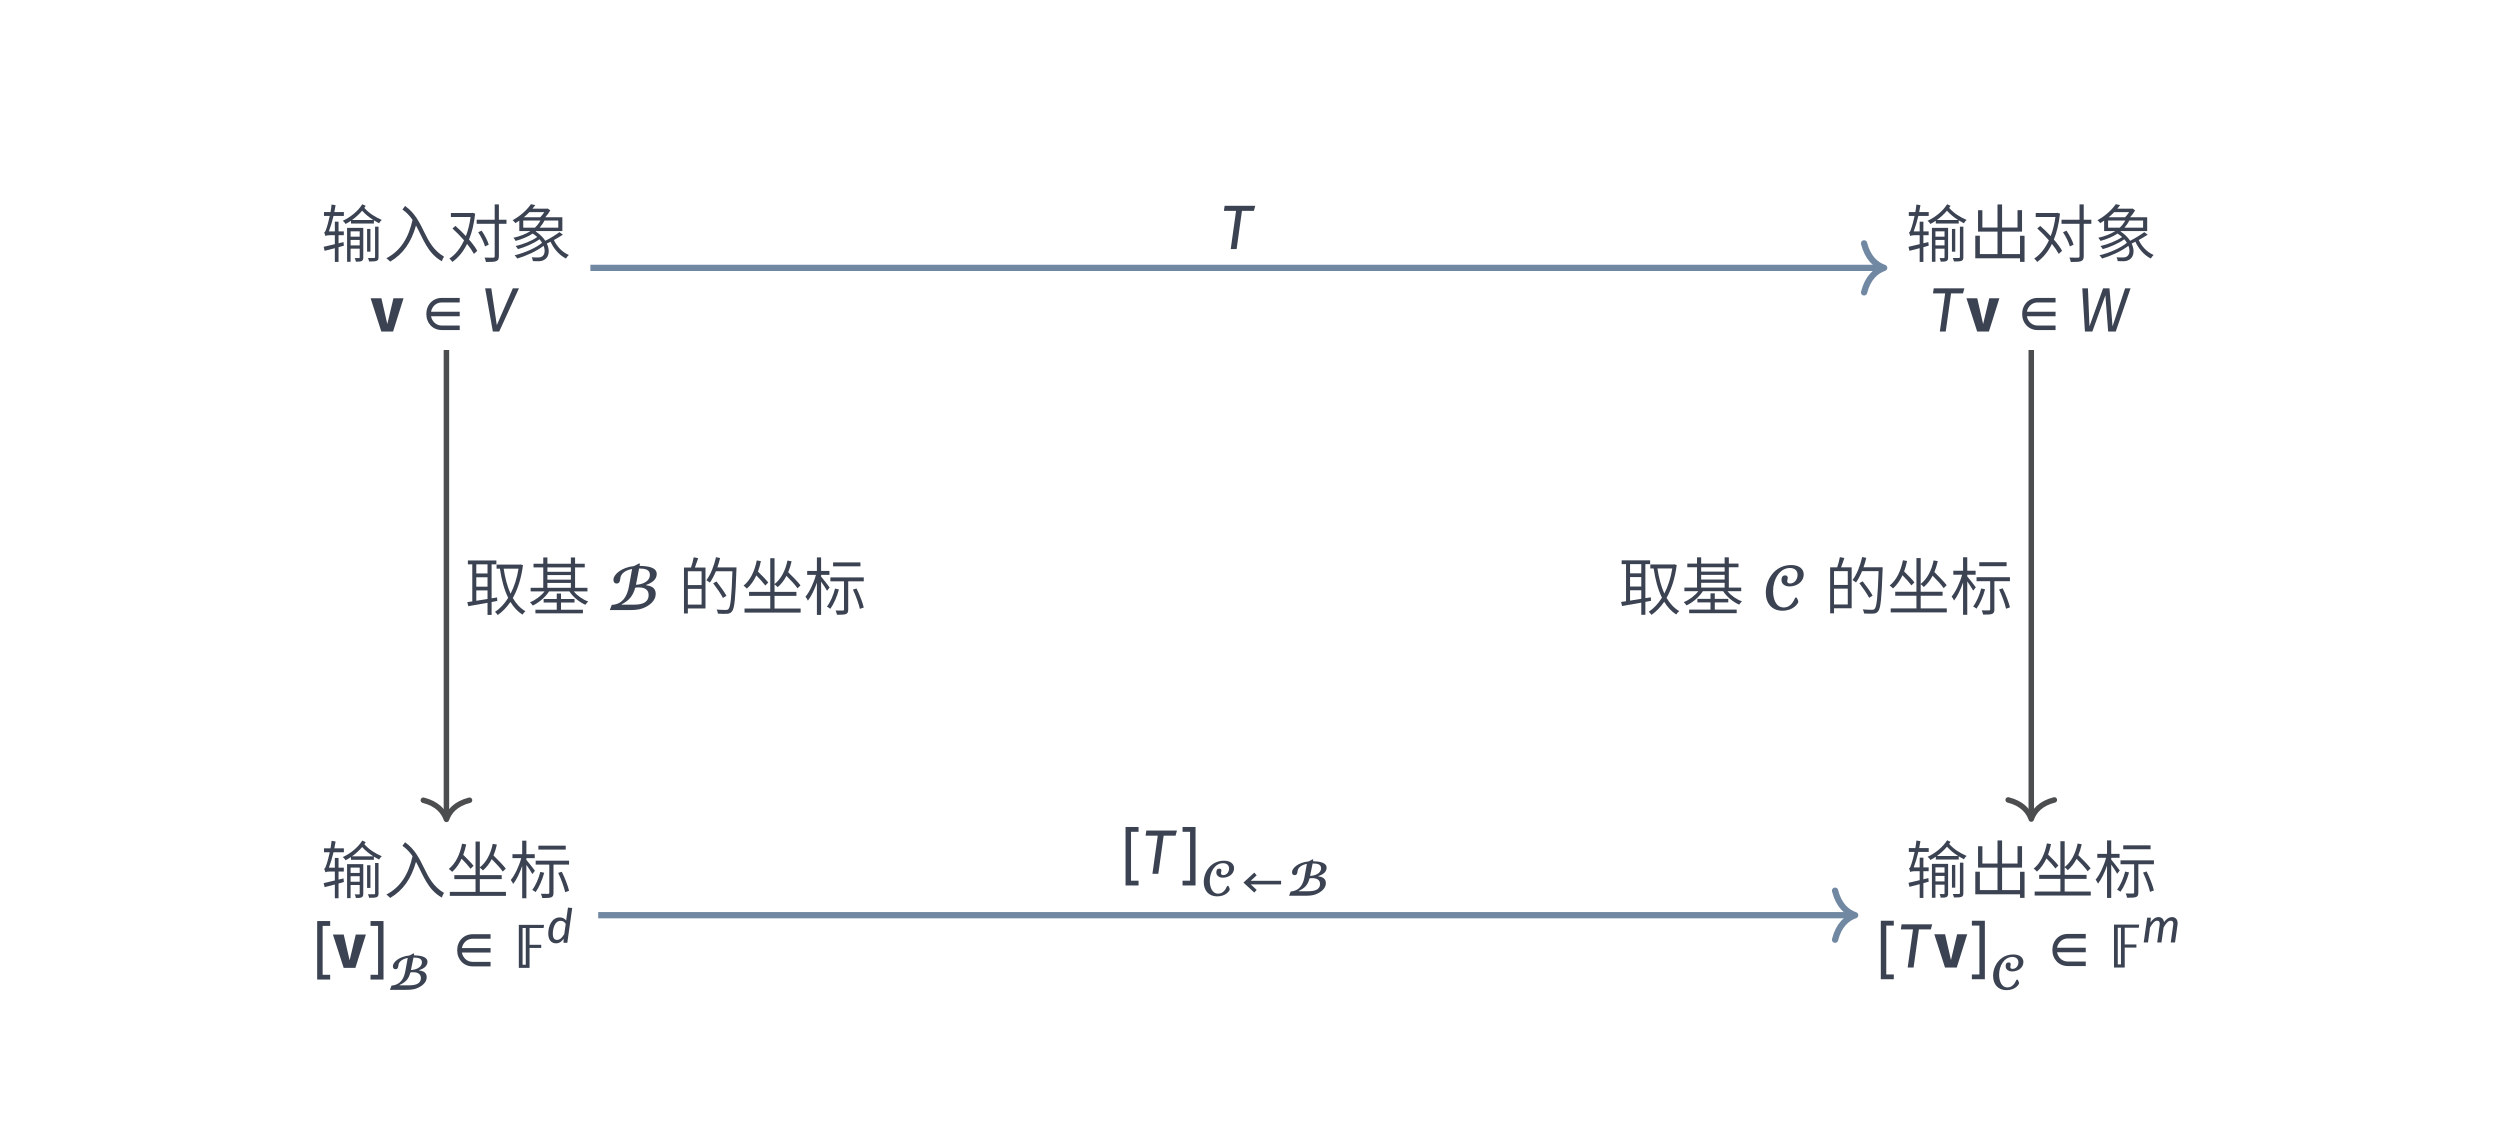
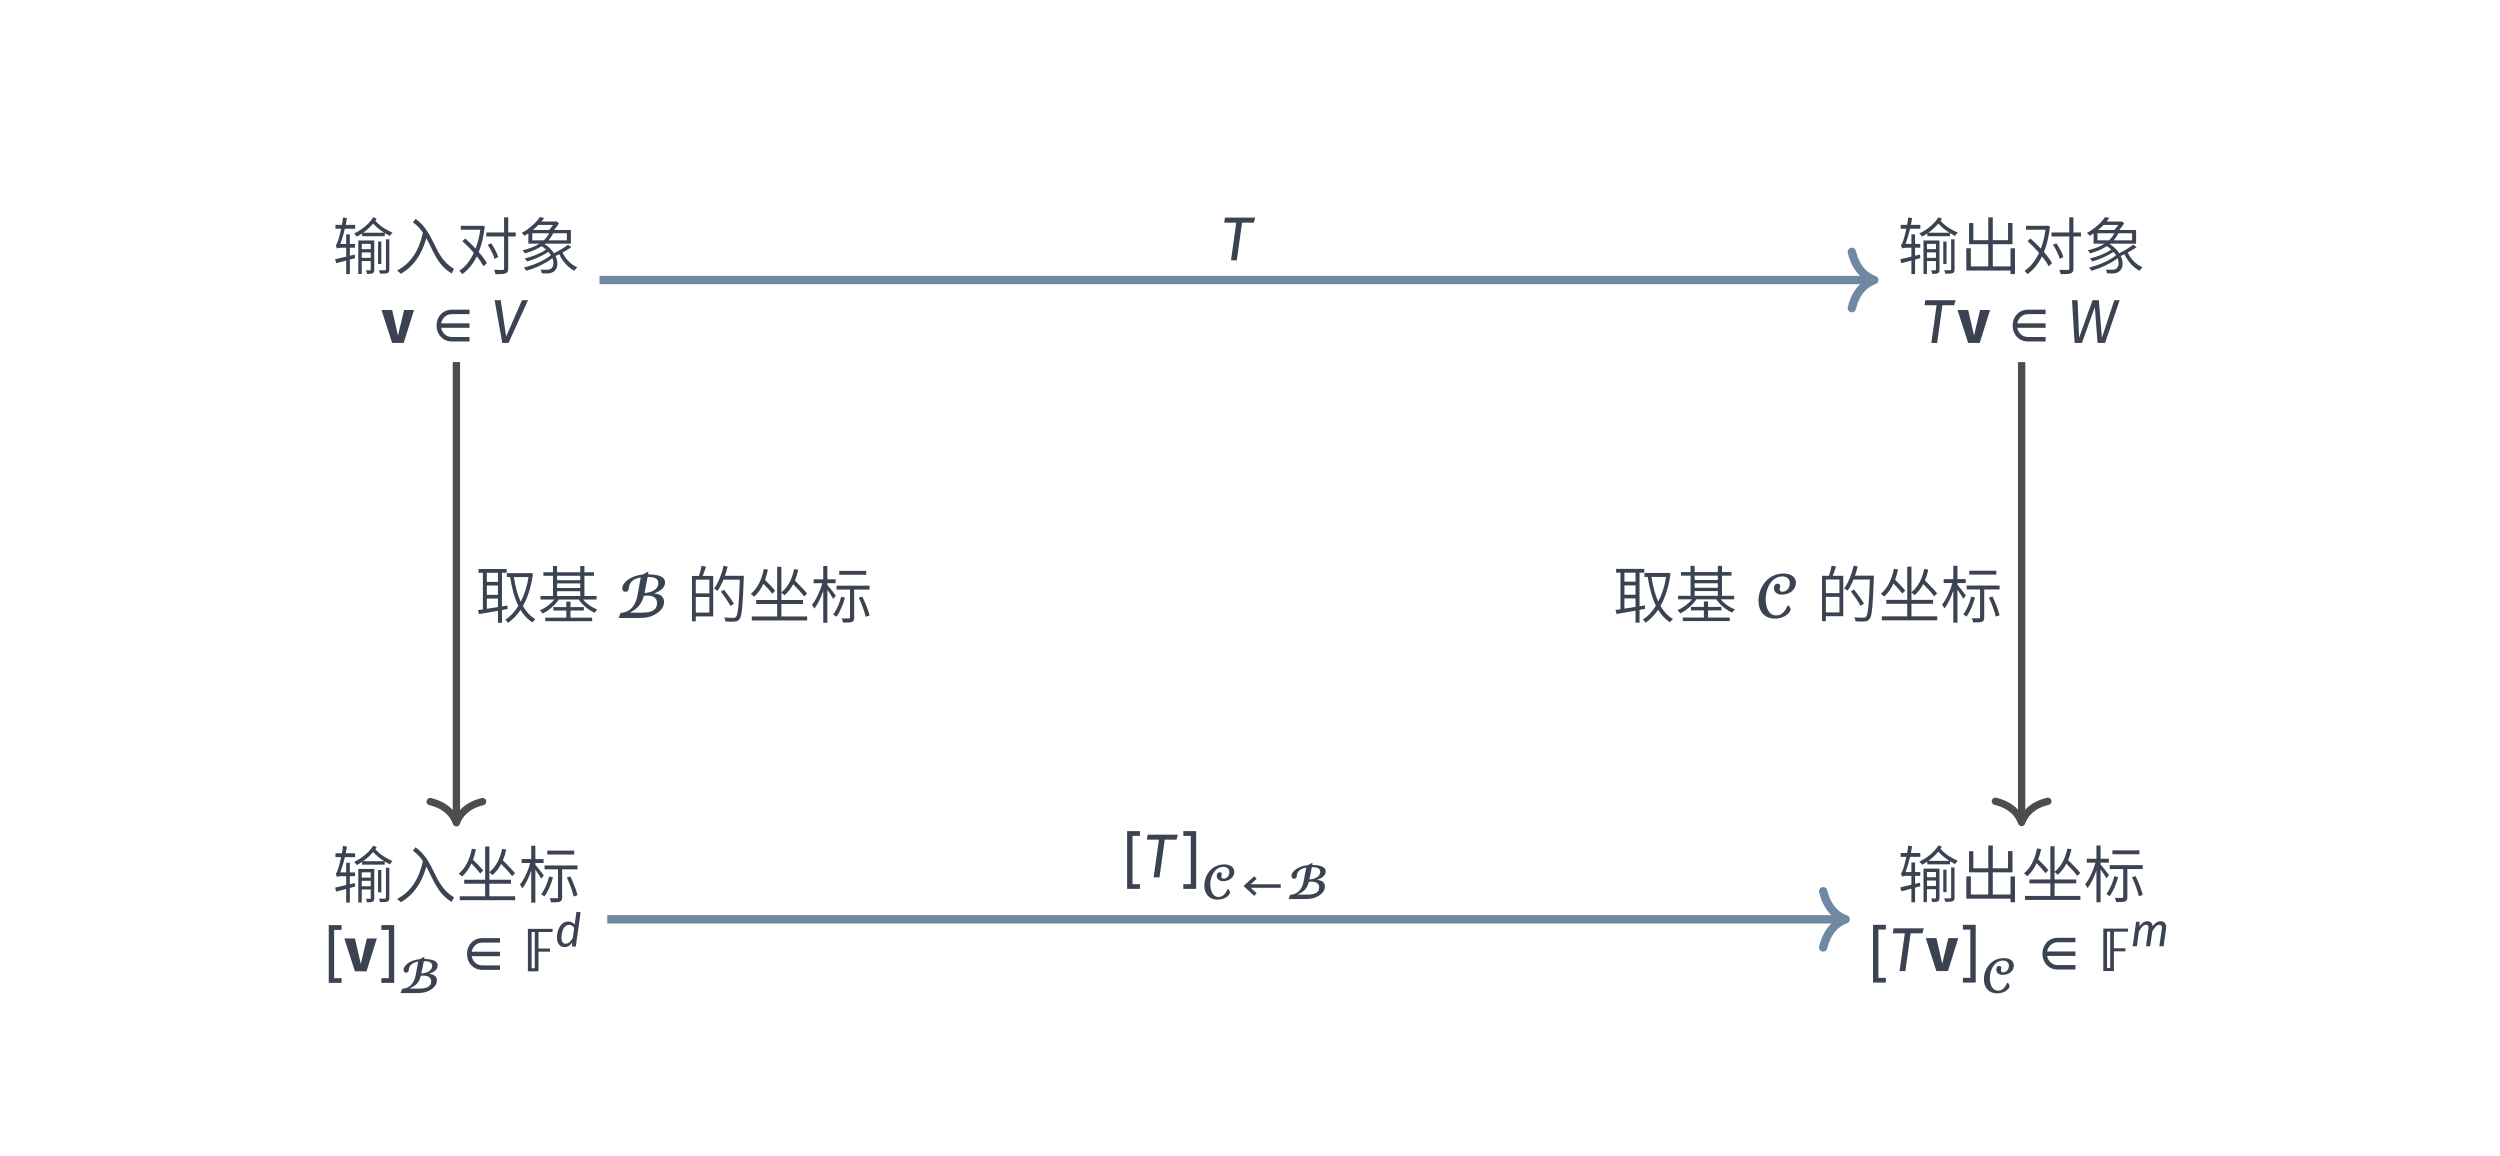
- <svg xmlns="http://www.w3.org/2000/svg" xmlns:xlink="http://www.w3.org/1999/xlink" version="1.1" width="317.48" height="144.57" viewBox="0 0 317.48 144.57">
+ <svg xmlns="http://www.w3.org/2000/svg" xmlns:xlink="http://www.w3.org/1999/xlink" version="1.1" width="321.46" height="148.55" viewBox="0 0 321.46 148.55">
  <defs>
    <path id="font_1_39965" d="M.789 .448H.736V.086H.789V.448M.918 0V.484H.863V0C.863-.011 .859-.014 .848-.015 .835-.016 .796-.016 .749-.015 .758-.031 .766-.055 .768-.071 .826-.071 .865-.07 .888-.061 .911-.051 .918-.034 .918 0M.044 .163 .059 .099 .222 .141V-.078H.281V.157L.366 .181 .36 .238 .281 .219V.348H.365V.409H.281V.564H.222V.409H.127C.154 .48 .18 .566 .201 .655H.366V.717H.214C.222 .754 .229 .79 .234 .826L.17 .837C.166 .797 .16 .756 .153 .717H.049V.655H.141C.123 .57 .103 .5 .094 .474 .08 .429 .068 .396 .052 .391 .059 .376 .069 .347 .072 .334 .08 .342 .109 .348 .14 .348H.222V.205C.155 .188 .093 .174 .044 .163M.496 .59C.556 .633 .611 .684 .657 .738 .711 .678 .77 .631 .835 .59H.496M.714 .816 .659 .841C.594 .734 .471 .634 .349 .578 .366 .564 .384 .543 .393 .527 .422 .542 .451 .559 .479 .578V.534H.844V.585C.871 .568 .898 .553 .927 .538 .935 .556 .954 .578 .97 .591 .864 .638 .769 .695 .692 .783L.714 .816M.675-.005V.465H.417V-.076H.473V.133H.618V-.005C.618-.014 .616-.017 .607-.017 .598-.017 .571-.017 .539-.016 .548-.033 .555-.058 .557-.074 .6-.074 .63-.073 .65-.063 .67-.052 .675-.035 .675-.005V-.005M.618 .41V.325H.473V.41H.618M.473 .273H.618V.185H.473V.273Z" />
    <path id="font_1_10918" d="M.341 .814 .299 .757C.366 .711 .417 .654 .46 .592 .396 .303 .269 .099 .043-.019 .061-.032 .092-.06 .104-.073 .31 .048 .439 .234 .515 .502 .628 .299 .694 .063 .928-.068 .932-.047 .95-.011 .961 .007 .626 .205 .661 .587 .341 .814Z" />
    <path id="font_1_15716" d="M.561 .42 .506 .395C.554 .324 .599 .229 .615 .169L.674 .197C.658 .258 .609 .351 .561 .42M.143 .496 .096 .455C.158 .399 .223 .333 .281 .266 .22 .134 .14 .036 .047-.024 .063-.037 .084-.061 .094-.078 .187-.012 .267 .082 .329 .209 .375 .152 .413 .096 .438 .05L.491 .099C.463 .152 .416 .215 .36 .279 .407 .393 .44 .53 .458 .692L.414 .705 .403 .702H.071V.638H.385C.37 .525 .344 .423 .31 .334 .257 .392 .198 .448 .143 .496M.836 .014V.53H.957V.594H.836V.839H.769V.594H.482V.53H.769V.014C.769-.004 .762-.009 .745-.01 .728-.01 .672-.011 .608-.009 .617-.029 .627-.06 .63-.079 .716-.079 .766-.077 .794-.065 .823-.053 .836-.033 .836 .014Z" />
    <path id="font_1_38664" d="M.599 .771H.371C.387 .79 .402 .809 .416 .828L.346 .842C.29 .76 .188 .659 .054 .587 .068 .577 .089 .555 .099 .54 .121 .553 .141 .566 .161 .58V.414H.34C.263 .365 .17 .33 .068 .307 .079 .294 .096 .27 .103 .257 .204 .285 .297 .322 .375 .374 .402 .356 .426 .338 .447 .319 .363 .258 .217 .201 .102 .175 .115 .163 .132 .141 .14 .126 .251 .157 .392 .217 .482 .283 .499 .264 .513 .245 .524 .227 .423 .142 .238 .064 .087 .028 .101 .015 .118-.008 .128-.024 .266 .016 .438 .093 .548 .179 .578 .103 .566 .036 .524 .009 .503-.005 .479-.007 .453-.007 .43-.007 .395-.007 .359-.004 .369-.02 .376-.047 .377-.065 .41-.066 .441-.067 .465-.067 .506-.067 .534-.06 .568-.038 .634 .004 .651 .107 .6 .215L.659 .244C.702 .149 .786 .035 .905-.024 .914-.006 .935 .02 .95 .033 .834 .081 .753 .183 .712 .271 .762 .298 .813 .328 .855 .356L.801 .397C.744 .354 .652 .297 .575 .259 .542 .311 .491 .363 .422 .408L.429 .414H.847V.634H.575C.605 .668 .635 .708 .655 .744L.61 .774 .599 .771M.322 .716H.56C.541 .688 .518 .657 .495 .634H.233C.266 .661 .295 .688 .322 .716M.224 .468V.582H.498C.475 .539 .445 .501 .41 .468H.224M.562 .582H.782V.468H.485C.515 .502 .541 .539 .562 .582Z" />
    <path id="font_2_1173" d="M.519 .531H.358L.26 .12 .166 .531H-.006L.165 0H.352L.519 .531Z" />
    <path id="font_2_744" d="M.062 .28C.062 .134 .164 .024 .308 .024H.594V.096H.308C.216 .096 .152 .164 .137 .244H.594V.316H.137C.152 .396 .216 .464 .308 .464H.594V.536H.308C.164 .536 .062 .426 .062 .28Z" />
    <path id="font_2_1199" d="M.604 .689H.506L.251 .103 .163 .689H.065L.188 0H.289L.604 .689Z" />
    <path id="font_1_11149" d="M.181 .34H.108V-.02H.821V-.077H.893V.339H.821V.047H.535V.405H.853V.747H.781V.47H.535V.838H.462V.47H.221V.746H.152V.405H.462V.047H.181V.34Z" />
    <path id="font_2_1197" d="M.562 .689H.074L.062 .608H.256L.171 0H.265L.35 .608H.54L.562 .689Z" />
    <path id="font_2_1200" d="M.855 .689H.768L.568 .083 .519 .689H.417L.2 .083 .176 .689H.086L.128 0H.246L.454 .577 .498 0H.619L.855 .689Z" />
    <path id="font_1_13334" d="M.804 .777 .738 .789C.705 .629 .637 .496 .532 .414V.826H.464V.29H.126V.226H.464V.024H.054V-.04H.948V.024H.532V.226H.881V.29H.532V.41C.547 .399 .571 .377 .582 .365 .638 .413 .685 .473 .722 .545 .789 .479 .862 .399 .898 .347L.946 .394C.904 .449 .82 .535 .75 .603 .772 .656 .79 .714 .804 .777M.315 .78 .249 .791C.215 .62 .147 .476 .038 .389 .054 .378 .08 .354 .091 .342 .153 .396 .203 .468 .242 .552 .296 .498 .354 .433 .385 .391L.432 .439C.397 .485 .326 .557 .268 .613 .287 .665 .303 .721 .315 .78Z" />
    <path id="font_1_21092" d="M.901 .76H.465V.697H.901V.76M.838 .344 .781 .326C.828 .228 .875 .097 .892 .019L.954 .041C.936 .119 .887 .247 .838 .344M.558 .328 .496 .342C.469 .235 .423 .127 .367 .055 .383 .048 .409 .029 .421 .02 .476 .096 .527 .213 .558 .328M.706 .009V.458H.954V.521H.422V.458H.639V.01C.639-.004 .635-.007 .62-.008 .607-.009 .56-.009 .505-.007 .514-.027 .524-.057 .527-.075 .597-.075 .643-.074 .671-.063 .698-.051 .706-.031 .706 .009M.274 .839H.207V.624H.052V.561H.192C.158 .435 .09 .289 .025 .213 .037 .197 .056 .168 .064 .15 .117 .217 .169 .326 .207 .437V-.078H.274V.454C.309 .404 .352 .339 .369 .307L.41 .36C.39 .388 .303 .5 .274 .533V.561H.407V.624H.274V.839Z" />
    <path id="font_2_60" d="M.272 .746H.065V-.186H.272V-.11H.152V.669H.272V.746Z" />
    <path id="font_2_62" d="M.257 .746H.05V.669H.17V-.11H.05V-.186H.257V.746Z" />
    <path id="font_3_6528" d="M.387 0C.467 0 .545 .005 .606 .027 .724 .07 .831 .154 .831 .267 .831 .365 .762 .401 .669 .412V.419C.764 .447 .847 .502 .847 .597 .847 .704 .698 .731 .558 .734L.564 .768 .552 .776 .465 .73C.231 .707 .112 .579 .112 .502 .112 .464 .131 .438 .167 .438 .22 .438 .225 .483 .231 .529 .241 .604 .323 .658 .428 .678L.374 .385C.347 .241 .269 .102 .084 .091L.049 0H.387M.484 .369C.499 .374 .524 .374 .547 .374 .644 .374 .707 .333 .707 .251 .707 .117 .572 .096 .449 .096H.255L.252 .102C.38 .162 .446 .222 .484 .369M.55 .686C.645 .685 .729 .673 .729 .585 .729 .47 .59 .425 .496 .421 .497 .426 .498 .432 .499 .437L.55 .686Z" />
    <path id="font_2_1285" d="M.111 0H.282V.318H.468V.368H.282V.635H.506L.513 .685H.111V0M.222 .635V.05H.171V.635H.222Z" />
    <path id="font_2_1207" d="M.313 .466C.362 .466 .395 .443 .422 .402L.391 .183C.344 .109 .301 .061 .236 .061 .181 .061 .148 .101 .148 .19 .148 .295 .185 .466 .313 .466M.47 .748 .431 .473C.402 .51 .358 .539 .296 .539 .116 .539 .051 .333 .051 .197 .051 .07 .109-.012 .218-.012 .286-.012 .34 .026 .377 .087L.376 0H.456L.56 .738 .47 .748Z" />
    <path id="font_3_6529" d="M.372-.013C.558-.013 .64 .105 .64 .137 .64 .156 .622 .193 .607 .214L.584 .206C.545 .115 .486 .045 .395 .045 .261 .045 .216 .19 .216 .319 .216 .502 .323 .692 .498 .692 .576 .692 .626 .649 .626 .579 .626 .512 .582 .439 .5 .439 .463 .439 .454 .459 .454 .482 .454 .5 .463 .522 .463 .534 .463 .565 .444 .576 .418 .576 .374 .576 .355 .547 .355 .495 .355 .423 .421 .384 .492 .384 .617 .384 .732 .461 .732 .586 .732 .683 .646 .745 .519 .745 .24 .745 .088 .507 .088 .29 .088 .115 .189-.013 .372-.013Z" />
    <path id="font_2_1215" d="M.661 .539C.595 .539 .54 .501 .488 .432 .479 .502 .43 .539 .373 .539 .303 .539 .249 .494 .201 .426L.209 .527H.131L.057 0H.148L.191 .316C.233 .391 .284 .462 .34 .462 .377 .462 .406 .447 .395 .368L.343 0H.434L.479 .318C.521 .392 .572 .462 .628 .462 .665 .462 .694 .447 .683 .368L.631 0H.722L.775 .375C.789 .475 .74 .539 .661 .539Z" />
    <path id="font_2_624" d="M.12 .28 .35 .068 .401 .125 .274 .242H.92V.318H.274L.401 .435 .35 .492 .12 .28Z" />
    <path id="font_1_11904" d="M.873 .724H.505V.66H.558C.585 .481 .627 .323 .69 .195 .63 .097 .558 .022 .48-.029 .494-.041 .514-.063 .524-.079 .598-.027 .667 .043 .726 .13 .776 .047 .839-.023 .918-.073 .928-.055 .949-.032 .965-.019 .882 .03 .816 .102 .764 .192 .841 .328 .898 .502 .926 .716L.885 .727 .873 .724M.855 .66C.83 .506 .786 .372 .728 .261 .676 .375 .641 .511 .618 .66H.855M.039 .127 .055 .062C.141 .076 .249 .095 .361 .116V-.078H.426V.128L.516 .145 .513 .201 .426 .187V.729H.502V.79H.048V.729H.118V.138L.039 .127M.182 .729H.361V.583H.182V.729M.182 .523H.361V.373H.182V.523M.182 .313H.361V.177L.182 .148V.313Z" />
    <path id="font_1_13583" d="M.756 .838H.689V.738H.315V.838H.249V.738H.094V.68H.249V.355H.048V.298H.27C.212 .224 .122 .158 .038 .123 .053 .11 .072 .087 .082 .072 .179 .118 .281 .203 .342 .298H.665C.724 .208 .824 .126 .921 .084 .931 .101 .951 .124 .965 .137 .879 .167 .792 .228 .735 .298H.953V.355H.756V.68H.91V.738H.756V.838M.315 .68H.689V.61H.315V.68M.532 .264H.464V.176H.255V.12H.464V.005H.124V-.052H.881V.005H.532V.12H.747V.176H.532V.264M.315 .558H.689V.484H.315V.558M.315 .432H.689V.355H.315V.432Z" />
    <path id="font_3_6195" d="M.36 0C.431 0 .508 .005 .566 .027 .676 .068 .776 .148 .776 .258 .776 .353 .708 .385 .624 .395L.625 .402C.714 .432 .792 .486 .792 .575 .792 .682 .65 .702 .518 .704L.525 .736 .513 .744 .43 .701C.23 .681 .102 .566 .102 .482 .102 .447 .119 .423 .153 .423 .201 .423 .207 .463 .212 .507 .223 .589 .301 .637 .4 .655L.348 .37C.323 .234 .255 .091 .076 .083L.044 0H.36M.449 .356C.464 .361 .485 .361 .506 .361 .602 .361 .663 .324 .663 .239 .663 .087 .488 .086 .417 .086H.236L.233 .092C.358 .155 .416 .234 .449 .356M.511 .662C.602 .662 .683 .648 .683 .562 .683 .448 .549 .406 .461 .403 .462 .408 .463 .414 .464 .419L.511 .662Z" />
    <path id="font_1_27707" d="M.607 .456 .555 .426C.611 .353 .68 .253 .71 .193L.766 .228C.734 .287 .664 .384 .607 .456M.316 .827 .244 .841C.236 .793 .218 .725 .201 .678H.089V-.054H.151V.026H.432V.678H.263C.28 .721 .299 .777 .316 .827M.151 .618H.37V.398H.151V.618M.151 .087V.338H.37V.087H.151M.665 .829 .6 .843C.568 .704 .515 .566 .446 .476 .462 .467 .49 .448 .502 .438 .537 .487 .569 .549 .598 .618H.861C.848 .209 .831 .053 .799 .018 .788 .005 .776 .002 .756 .002 .733 .002 .673 .003 .608 .008 .62-.009 .628-.037 .63-.057 .686-.06 .745-.062 .778-.059 .812-.056 .834-.048 .855-.02 .895 .028 .909 .184 .925 .644 .926 .654 .926 .68 .926 .68H.621C.638 .728 .653 .778 .665 .829Z" />
    <path id="font_3_6196" d="M.345-.013C.52-.013 .598 .103 .598 .132 .598 .148 .581 .181 .568 .2L.547 .192C.509 .102 .454 .039 .367 .039 .239 .039 .196 .175 .196 .301 .196 .486 .299 .668 .465 .668 .538 .668 .586 .628 .586 .559 .586 .494 .544 .421 .465 .421 .43 .421 .421 .439 .421 .46 .421 .477 .43 .496 .43 .51 .43 .539 .412 .55 .388 .55 .347 .55 .33 .52 .33 .475 .33 .407 .393 .374 .458 .374 .576 .374 .684 .449 .684 .566 .684 .662 .599 .715 .485 .715 .222 .715 .08 .484 .08 .276 .08 .107 .175-.013 .345-.013Z" />
  </defs>
-   <use data-text="输" xlink:href="#font_1_39965" transform="matrix(7.9701,0,0,-7.9701,40.753,32.64201)" fill="#3b4252" />
-   <use data-text="入" xlink:href="#font_1_10918" transform="matrix(7.9701,0,0,-7.9701,48.7231,32.64201)" fill="#3b4252" />
-   <use data-text="对" xlink:href="#font_1_15716" transform="matrix(7.9701,0,0,-7.9701,56.6932,32.64201)" fill="#3b4252" />
-   <use data-text="象" xlink:href="#font_1_38664" transform="matrix(7.9701,0,0,-7.9701,64.6633,32.64201)" fill="#3b4252" />
-   <use data-text="𝐯" xlink:href="#font_2_1173" transform="matrix(7.9701,0,0,-7.9701,47.111,42.10601)" fill="#3b4252" />
-   <use data-text="∈" xlink:href="#font_2_744" transform="matrix(7.9701,0,0,-7.9701,53.64648,42.10601)" fill="#3b4252" />
-   <use data-text="𝑉" xlink:href="#font_2_1199" transform="matrix(7.9701,0,0,-7.9701,61.09056,42.10601)" fill="#3b4252" />
-   <use data-text="输" xlink:href="#font_1_39965" transform="matrix(7.9701,0,0,-7.9701,242.014,32.64201)" fill="#3b4252" />
-   <use data-text="出" xlink:href="#font_1_11149" transform="matrix(7.9701,0,0,-7.9701,249.9841,32.64201)" fill="#3b4252" />
-   <use data-text="对" xlink:href="#font_1_15716" transform="matrix(7.9701,0,0,-7.9701,257.9542,32.64201)" fill="#3b4252" />
-   <use data-text="象" xlink:href="#font_1_38664" transform="matrix(7.9701,0,0,-7.9701,265.9243,32.64201)" fill="#3b4252" />
-   <use data-text="𝑇" xlink:href="#font_2_1197" transform="matrix(7.9701,0,0,-7.9701,244.98,42.10601)" fill="#3b4252" />
-   <use data-text="𝐯" xlink:href="#font_2_1173" transform="matrix(7.9701,0,0,-7.9701,249.77,42.10601)" fill="#3b4252" />
-   <use data-text="∈" xlink:href="#font_2_744" transform="matrix(7.9701,0,0,-7.9701,256.3055,42.10601)" fill="#3b4252" />
-   <use data-text="𝑊" xlink:href="#font_2_1200" transform="matrix(7.9701,0,0,-7.9701,263.7496,42.10601)" fill="#3b4252" />
-   <use data-text="输" xlink:href="#font_1_39965" transform="matrix(7.9701,0,0,-7.9701,40.753,113.448)" fill="#3b4252" />
-   <use data-text="入" xlink:href="#font_1_10918" transform="matrix(7.9701,0,0,-7.9701,48.7231,113.448)" fill="#3b4252" />
-   <use data-text="坐" xlink:href="#font_1_13334" transform="matrix(7.9701,0,0,-7.9701,56.6932,113.448)" fill="#3b4252" />
-   <use data-text="标" xlink:href="#font_1_21092" transform="matrix(7.9701,0,0,-7.9701,64.6633,113.448)" fill="#3b4252" />
-   <use data-text="[" xlink:href="#font_2_60" transform="matrix(7.9701,0,0,-7.9701,39.761,122.912)" fill="#3b4252" />
-   <use data-text="𝐯" xlink:href="#font_2_1173" transform="matrix(7.9701,0,0,-7.9701,42.32738,122.912)" fill="#3b4252" />
-   <use data-text="]" xlink:href="#font_2_62" transform="matrix(7.9701,0,0,-7.9701,46.65514,122.912)" fill="#3b4252" />
-   <use data-text="ℬ" xlink:href="#font_3_6528" transform="matrix(5.9776,0,0,-5.9776,49.222,125.702)" fill="#3b4252" />
-   <use data-text="∈" xlink:href="#font_2_744" transform="matrix(7.9701,0,0,-7.9701,57.565,122.912)" fill="#3b4252" />
-   <use data-text="𝔽" xlink:href="#font_2_1285" transform="matrix(7.9701,0,0,-7.9701,65.00111,122.912)" fill="#3b4252" />
-   <use data-text="𝑑" xlink:href="#font_2_1207" transform="matrix(5.9776,0,0,-5.9776,69.319,119.724)" fill="#3b4252" />
-   <use data-text="输" xlink:href="#font_1_39965" transform="matrix(7.9701,0,0,-7.9701,242.015,113.409)" fill="#3b4252" />
-   <use data-text="出" xlink:href="#font_1_11149" transform="matrix(7.9701,0,0,-7.9701,249.9851,113.409)" fill="#3b4252" />
-   <use data-text="坐" xlink:href="#font_1_13334" transform="matrix(7.9701,0,0,-7.9701,257.9552,113.409)" fill="#3b4252" />
-   <use data-text="标" xlink:href="#font_1_21092" transform="matrix(7.9701,0,0,-7.9701,265.9253,113.409)" fill="#3b4252" />
-   <use data-text="[" xlink:href="#font_2_60" transform="matrix(7.9701,0,0,-7.9701,238.329,122.873)" fill="#3b4252" />
-   <use data-text="𝑇" xlink:href="#font_2_1197" transform="matrix(7.9701,0,0,-7.9701,240.8954,122.873)" fill="#3b4252" />
-   <use data-text="𝐯" xlink:href="#font_2_1173" transform="matrix(7.9701,0,0,-7.9701,245.6854,122.873)" fill="#3b4252" />
-   <use data-text="]" xlink:href="#font_2_62" transform="matrix(7.9701,0,0,-7.9701,250.0132,122.873)" fill="#3b4252" />
-   <use data-text="𝒞" xlink:href="#font_3_6529" transform="matrix(5.9776,0,0,-5.9776,252.58,125.663)" fill="#3b4252" />
-   <use data-text="∈" xlink:href="#font_2_744" transform="matrix(7.9701,0,0,-7.9701,260.14,122.873)" fill="#3b4252" />
-   <use data-text="𝔽" xlink:href="#font_2_1285" transform="matrix(7.9701,0,0,-7.9701,267.5761,122.873)" fill="#3b4252" />
-   <use data-text="𝑚" xlink:href="#font_2_1215" transform="matrix(5.9776,0,0,-5.9776,271.894,119.685)" fill="#3b4252" />
-   <path transform="matrix(1,0,0,-1,0,144.57)" stroke-width=".797" stroke-linecap="butt" stroke-miterlimit="10" stroke-linejoin="miter" fill="none" stroke="#7188a3" d="M74.975 110.552H238.876" />
-   <path transform="matrix(1,0,0,-1,239.2745,34.01799)" stroke-width=".797" stroke-linecap="round" stroke-linejoin="round" fill="none" stroke="#7188a3" d="M-2.55 3.111C-2.084 1.244-1.046 .363 0 0-1.046-.363-2.084-1.244-2.55-3.111" />
-   <use data-text="𝑇" xlink:href="#font_2_1197" transform="matrix(7.9701,0,0,-7.9701,154.929,31.62701)" fill="#3b4252" />
-   <path transform="matrix(1,0,0,-1,0,144.57)" stroke-width=".797" stroke-linecap="butt" stroke-miterlimit="10" stroke-linejoin="miter" fill="none" stroke="#7188a3" d="M75.967 28.347H235.19" />
-   <path transform="matrix(1,0,0,-1,235.5889,116.2233)" stroke-width=".797" stroke-linecap="round" stroke-linejoin="round" fill="none" stroke="#7188a3" d="M-2.55 3.111C-2.084 1.244-1.046 .363 0 0-1.046-.363-2.084-1.244-2.55-3.111" />
-   <use data-text="[" xlink:href="#font_2_60" transform="matrix(7.9701,0,0,-7.9701,142.419,110.965)" fill="#3b4252" />
-   <use data-text="𝑇" xlink:href="#font_2_1197" transform="matrix(7.9701,0,0,-7.9701,144.9854,110.965)" fill="#3b4252" />
-   <use data-text="]" xlink:href="#font_2_62" transform="matrix(7.9701,0,0,-7.9701,149.7754,110.965)" fill="#3b4252" />
-   <use data-text="𝒞" xlink:href="#font_3_6529" transform="matrix(5.9776,0,0,-5.9776,152.342,113.755)" fill="#3b4252" />
-   <use data-text="←" xlink:href="#font_2_624" transform="matrix(5.9776,0,0,-5.9776,157.19,113.755)" fill="#3b4252" />
-   <use data-text="ℬ" xlink:href="#font_3_6528" transform="matrix(5.9776,0,0,-5.9776,163.406,113.755)" fill="#3b4252" />
-   <path transform="matrix(1,0,0,-1,0,144.57)" stroke-width=".697" stroke-linecap="butt" stroke-miterlimit="10" stroke-linejoin="miter" fill="none" stroke="#4c4d4f" d="M56.693 100.123V40.864" />
-   <path transform="matrix(0,1,1,0,56.69334,104.0547)" stroke-width=".697" stroke-linecap="round" stroke-linejoin="round" fill="none" stroke="#4c4d4f" d="M-2.431 2.931C-1.987 1.172-.997 .342 0 0-.997-.342-1.987-1.172-2.431-2.931" />
-   <use data-text="取" xlink:href="#font_1_11904" transform="matrix(7.9701,0,0,-7.9701,59.035,77.47401)" fill="#3b4252" />
-   <use data-text="基" xlink:href="#font_1_13583" transform="matrix(7.9701,0,0,-7.9701,67.00511,77.47401)" fill="#3b4252" />
-   <use data-text="ℬ" xlink:href="#font_3_6195" transform="matrix(7.9701,0,0,-7.9701,77.08701,77.47401)" fill="#3b4252" />
-   <use data-text="的" xlink:href="#font_1_27707" transform="matrix(7.9701,0,0,-7.9701,86.149,77.47401)" fill="#3b4252" />
-   <use data-text="坐" xlink:href="#font_1_13334" transform="matrix(7.9701,0,0,-7.9701,94.11911,77.47401)" fill="#3b4252" />
-   <use data-text="标" xlink:href="#font_1_21092" transform="matrix(7.9701,0,0,-7.9701,102.0892,77.47401)" fill="#3b4252" />
-   <path transform="matrix(1,0,0,-1,0,144.57)" stroke-width=".697" stroke-linecap="butt" stroke-miterlimit="10" stroke-linejoin="miter" fill="none" stroke="#4c4d4f" d="M257.955 100.123V40.903" />
-   <path transform="matrix(0,1,1,0,257.9547,104.0158)" stroke-width=".697" stroke-linecap="round" stroke-linejoin="round" fill="none" stroke="#4c4d4f" d="M-2.431 2.931C-1.987 1.172-.997 .342 0 0-.997-.342-1.987-1.172-2.431-2.931" />
-   <use data-text="取" xlink:href="#font_1_11904" transform="matrix(7.9701,0,0,-7.9701,205.553,77.45401)" fill="#3b4252" />
-   <use data-text="基" xlink:href="#font_1_13583" transform="matrix(7.9701,0,0,-7.9701,213.5231,77.45401)" fill="#3b4252" />
-   <use data-text="𝒞" xlink:href="#font_3_6196" transform="matrix(7.9701,0,0,-7.9701,223.605,77.45401)" fill="#3b4252" />
-   <use data-text="的" xlink:href="#font_1_27707" transform="matrix(7.9701,0,0,-7.9701,231.703,77.45401)" fill="#3b4252" />
-   <use data-text="坐" xlink:href="#font_1_13334" transform="matrix(7.9701,0,0,-7.9701,239.6731,77.45401)" fill="#3b4252" />
-   <use data-text="标" xlink:href="#font_1_21092" transform="matrix(7.9701,0,0,-7.9701,247.6432,77.45401)" fill="#3b4252" />
+   <use data-text="输" xlink:href="#font_1_39965" transform="matrix(7.9701,0,0,-7.9701,42.746,34.62901)" fill="#3b4252" />
+   <use data-text="入" xlink:href="#font_1_10918" transform="matrix(7.9701,0,0,-7.9701,50.7161,34.62901)" fill="#3b4252" />
+   <use data-text="对" xlink:href="#font_1_15716" transform="matrix(7.9701,0,0,-7.9701,58.6862,34.62901)" fill="#3b4252" />
+   <use data-text="象" xlink:href="#font_1_38664" transform="matrix(7.9701,0,0,-7.9701,66.6563,34.62901)" fill="#3b4252" />
+   <use data-text="𝐯" xlink:href="#font_2_1173" transform="matrix(7.9701,0,0,-7.9701,49.10299,44.09401)" fill="#3b4252" />
+   <use data-text="∈" xlink:href="#font_2_744" transform="matrix(7.9701,0,0,-7.9701,55.63847,44.09401)" fill="#3b4252" />
+   <use data-text="𝑉" xlink:href="#font_2_1199" transform="matrix(7.9701,0,0,-7.9701,63.08255,44.09401)" fill="#3b4252" />
+   <use data-text="输" xlink:href="#font_1_39965" transform="matrix(7.9701,0,0,-7.9701,244.007,34.62901)" fill="#3b4252" />
+   <use data-text="出" xlink:href="#font_1_11149" transform="matrix(7.9701,0,0,-7.9701,251.9771,34.62901)" fill="#3b4252" />
+   <use data-text="对" xlink:href="#font_1_15716" transform="matrix(7.9701,0,0,-7.9701,259.9472,34.62901)" fill="#3b4252" />
+   <use data-text="象" xlink:href="#font_1_38664" transform="matrix(7.9701,0,0,-7.9701,267.9173,34.62901)" fill="#3b4252" />
+   <use data-text="𝑇" xlink:href="#font_2_1197" transform="matrix(7.9701,0,0,-7.9701,246.973,44.09401)" fill="#3b4252" />
+   <use data-text="𝐯" xlink:href="#font_2_1173" transform="matrix(7.9701,0,0,-7.9701,251.7551,44.09401)" fill="#3b4252" />
+   <use data-text="∈" xlink:href="#font_2_744" transform="matrix(7.9701,0,0,-7.9701,258.2985,44.09401)" fill="#3b4252" />
+   <use data-text="𝑊" xlink:href="#font_2_1200" transform="matrix(7.9701,0,0,-7.9701,265.7426,44.09401)" fill="#3b4252" />
+   <use data-text="输" xlink:href="#font_1_39965" transform="matrix(7.9701,0,0,-7.9701,42.745,115.435)" fill="#3b4252" />
+   <use data-text="入" xlink:href="#font_1_10918" transform="matrix(7.9701,0,0,-7.9701,50.71511,115.435)" fill="#3b4252" />
+   <use data-text="坐" xlink:href="#font_1_13334" transform="matrix(7.9701,0,0,-7.9701,58.68521,115.435)" fill="#3b4252" />
+   <use data-text="标" xlink:href="#font_1_21092" transform="matrix(7.9701,0,0,-7.9701,66.65531,115.435)" fill="#3b4252" />
+   <use data-text="[" xlink:href="#font_2_60" transform="matrix(7.9701,0,0,-7.9701,41.75401,124.9)" fill="#3b4252" />
+   <use data-text="𝐯" xlink:href="#font_2_1173" transform="matrix(7.9701,0,0,-7.9701,44.32038,124.9)" fill="#3b4252" />
+   <use data-text="]" xlink:href="#font_2_62" transform="matrix(7.9701,0,0,-7.9701,48.64018,124.9)" fill="#3b4252" />
+   <use data-text="ℬ" xlink:href="#font_3_6528" transform="matrix(5.9776,0,0,-5.9776,51.21401,127.69)" fill="#3b4252" />
+   <use data-text="∈" xlink:href="#font_2_744" transform="matrix(7.9701,0,0,-7.9701,59.55701,124.9)" fill="#3b4252" />
+   <use data-text="𝔽" xlink:href="#font_2_1285" transform="matrix(7.9701,0,0,-7.9701,66.99311,124.9)" fill="#3b4252" />
+   <use data-text="𝑑" xlink:href="#font_2_1207" transform="matrix(5.9776,0,0,-5.9776,71.31201,121.711)" fill="#3b4252" />
+   <use data-text="输" xlink:href="#font_1_39965" transform="matrix(7.9701,0,0,-7.9701,244.007,115.396)" fill="#3b4252" />
+   <use data-text="出" xlink:href="#font_1_11149" transform="matrix(7.9701,0,0,-7.9701,251.9771,115.396)" fill="#3b4252" />
+   <use data-text="坐" xlink:href="#font_1_13334" transform="matrix(7.9701,0,0,-7.9701,259.9472,115.396)" fill="#3b4252" />
+   <use data-text="标" xlink:href="#font_1_21092" transform="matrix(7.9701,0,0,-7.9701,267.9173,115.396)" fill="#3b4252" />
+   <use data-text="[" xlink:href="#font_2_60" transform="matrix(7.9701,0,0,-7.9701,240.322,124.861)" fill="#3b4252" />
+   <use data-text="𝑇" xlink:href="#font_2_1197" transform="matrix(7.9701,0,0,-7.9701,242.8884,124.861)" fill="#3b4252" />
+   <use data-text="𝐯" xlink:href="#font_2_1173" transform="matrix(7.9701,0,0,-7.9701,247.6704,124.861)" fill="#3b4252" />
+   <use data-text="]" xlink:href="#font_2_62" transform="matrix(7.9701,0,0,-7.9701,251.9982,124.861)" fill="#3b4252" />
+   <use data-text="𝒞" xlink:href="#font_3_6529" transform="matrix(5.9776,0,0,-5.9776,254.572,127.651)" fill="#3b4252" />
+   <use data-text="∈" xlink:href="#font_2_744" transform="matrix(7.9701,0,0,-7.9701,262.132,124.861)" fill="#3b4252" />
+   <use data-text="𝔽" xlink:href="#font_2_1285" transform="matrix(7.9701,0,0,-7.9701,269.5681,124.861)" fill="#3b4252" />
+   <use data-text="𝑚" xlink:href="#font_2_1215" transform="matrix(5.9776,0,0,-5.9776,273.887,121.672)" fill="#3b4252" />
+   <path transform="matrix(1,0,0,-1,1.992996,146.558)" stroke-width="1.076" stroke-linecap="butt" stroke-miterlimit="10" stroke-linejoin="miter" fill="none" stroke="#7188a3" d="M75.1 110.552H238.473" />
+   <path transform="matrix(1,0,0,-1,241.0035,36.00598)" stroke-width="1.076" stroke-linecap="round" stroke-linejoin="round" fill="none" stroke="#7188a3" d="M-2.885 3.615C-2.358 1.446-1.183 .422 0 0-1.183-.422-2.358-1.446-2.885-3.615" />
+   <use data-text="𝑇" xlink:href="#font_2_1197" transform="matrix(7.9701,0,0,-7.9701,156.922,33.475)" fill="#3b4252" />
+   <path transform="matrix(1,0,0,-1,1.992996,146.558)" stroke-width="1.076" stroke-linecap="butt" stroke-miterlimit="10" stroke-linejoin="miter" fill="none" stroke="#7188a3" d="M76.091 28.347H234.787" />
+   <path transform="matrix(1,0,0,-1,237.3179,118.2113)" stroke-width="1.076" stroke-linecap="round" stroke-linejoin="round" fill="none" stroke="#7188a3" d="M-2.885 3.615C-2.358 1.446-1.183 .422 0 0-1.183-.422-2.358-1.446-2.885-3.615" />
+   <use data-text="[" xlink:href="#font_2_60" transform="matrix(7.9701,0,0,-7.9701,144.412,112.813)" fill="#3b4252" />
+   <use data-text="𝑇" xlink:href="#font_2_1197" transform="matrix(7.9701,0,0,-7.9701,146.9784,112.813)" fill="#3b4252" />
+   <use data-text="]" xlink:href="#font_2_62" transform="matrix(7.9701,0,0,-7.9701,151.7604,112.813)" fill="#3b4252" />
+   <use data-text="𝒞" xlink:href="#font_3_6529" transform="matrix(5.9776,0,0,-5.9776,154.334,115.603)" fill="#3b4252" />
+   <use data-text="←" xlink:href="#font_2_624" transform="matrix(5.9776,0,0,-5.9776,159.182,115.603)" fill="#3b4252" />
+   <use data-text="ℬ" xlink:href="#font_3_6528" transform="matrix(5.9776,0,0,-5.9776,165.399,115.603)" fill="#3b4252" />
+   <path transform="matrix(1,0,0,-1,1.992996,146.558)" stroke-width=".941" stroke-linecap="butt" stroke-miterlimit="10" stroke-linejoin="miter" fill="none" stroke="#4c4d4f" d="M56.693 99.998V41.233" />
+   <path transform="matrix(0,1,1,0,58.68634,105.7961)" stroke-width=".941" stroke-linecap="round" stroke-linejoin="round" fill="none" stroke="#4c4d4f" d="M-2.724 3.372C-2.226 1.349-1.117 .393 0 0-1.117-.393-2.226-1.349-2.724-3.372" />
+   <use data-text="取" xlink:href="#font_1_11904" transform="matrix(7.9701,0,0,-7.9701,61.14999,79.462)" fill="#3b4252" />
+   <use data-text="基" xlink:href="#font_1_13583" transform="matrix(7.9701,0,0,-7.9701,69.1201,79.462)" fill="#3b4252" />
+   <use data-text="ℬ" xlink:href="#font_3_6195" transform="matrix(7.9701,0,0,-7.9701,79.202,79.462)" fill="#3b4252" />
+   <use data-text="的" xlink:href="#font_1_27707" transform="matrix(7.9701,0,0,-7.9701,88.26399,79.462)" fill="#3b4252" />
+   <use data-text="坐" xlink:href="#font_1_13334" transform="matrix(7.9701,0,0,-7.9701,96.2341,79.462)" fill="#3b4252" />
+   <use data-text="标" xlink:href="#font_1_21092" transform="matrix(7.9701,0,0,-7.9701,104.2042,79.462)" fill="#3b4252" />
+   <path transform="matrix(1,0,0,-1,1.992996,146.558)" stroke-width=".941" stroke-linecap="butt" stroke-miterlimit="10" stroke-linejoin="miter" fill="none" stroke="#4c4d4f" d="M257.955 99.998V41.272" />
+   <path transform="matrix(0,1,1,0,259.9477,105.7572)" stroke-width=".941" stroke-linecap="round" stroke-linejoin="round" fill="none" stroke="#4c4d4f" d="M-2.724 3.372C-2.226 1.349-1.117 .393 0 0-1.117-.393-2.226-1.349-2.724-3.372" />
+   <use data-text="取" xlink:href="#font_1_11904" transform="matrix(7.9701,0,0,-7.9701,207.424,79.442)" fill="#3b4252" />
+   <use data-text="基" xlink:href="#font_1_13583" transform="matrix(7.9701,0,0,-7.9701,215.3941,79.442)" fill="#3b4252" />
+   <use data-text="𝒞" xlink:href="#font_3_6196" transform="matrix(7.9701,0,0,-7.9701,225.476,79.442)" fill="#3b4252" />
+   <use data-text="的" xlink:href="#font_1_27707" transform="matrix(7.9701,0,0,-7.9701,233.573,79.442)" fill="#3b4252" />
+   <use data-text="坐" xlink:href="#font_1_13334" transform="matrix(7.9701,0,0,-7.9701,241.5431,79.442)" fill="#3b4252" />
+   <use data-text="标" xlink:href="#font_1_21092" transform="matrix(7.9701,0,0,-7.9701,249.5132,79.442)" fill="#3b4252" />
</svg>
